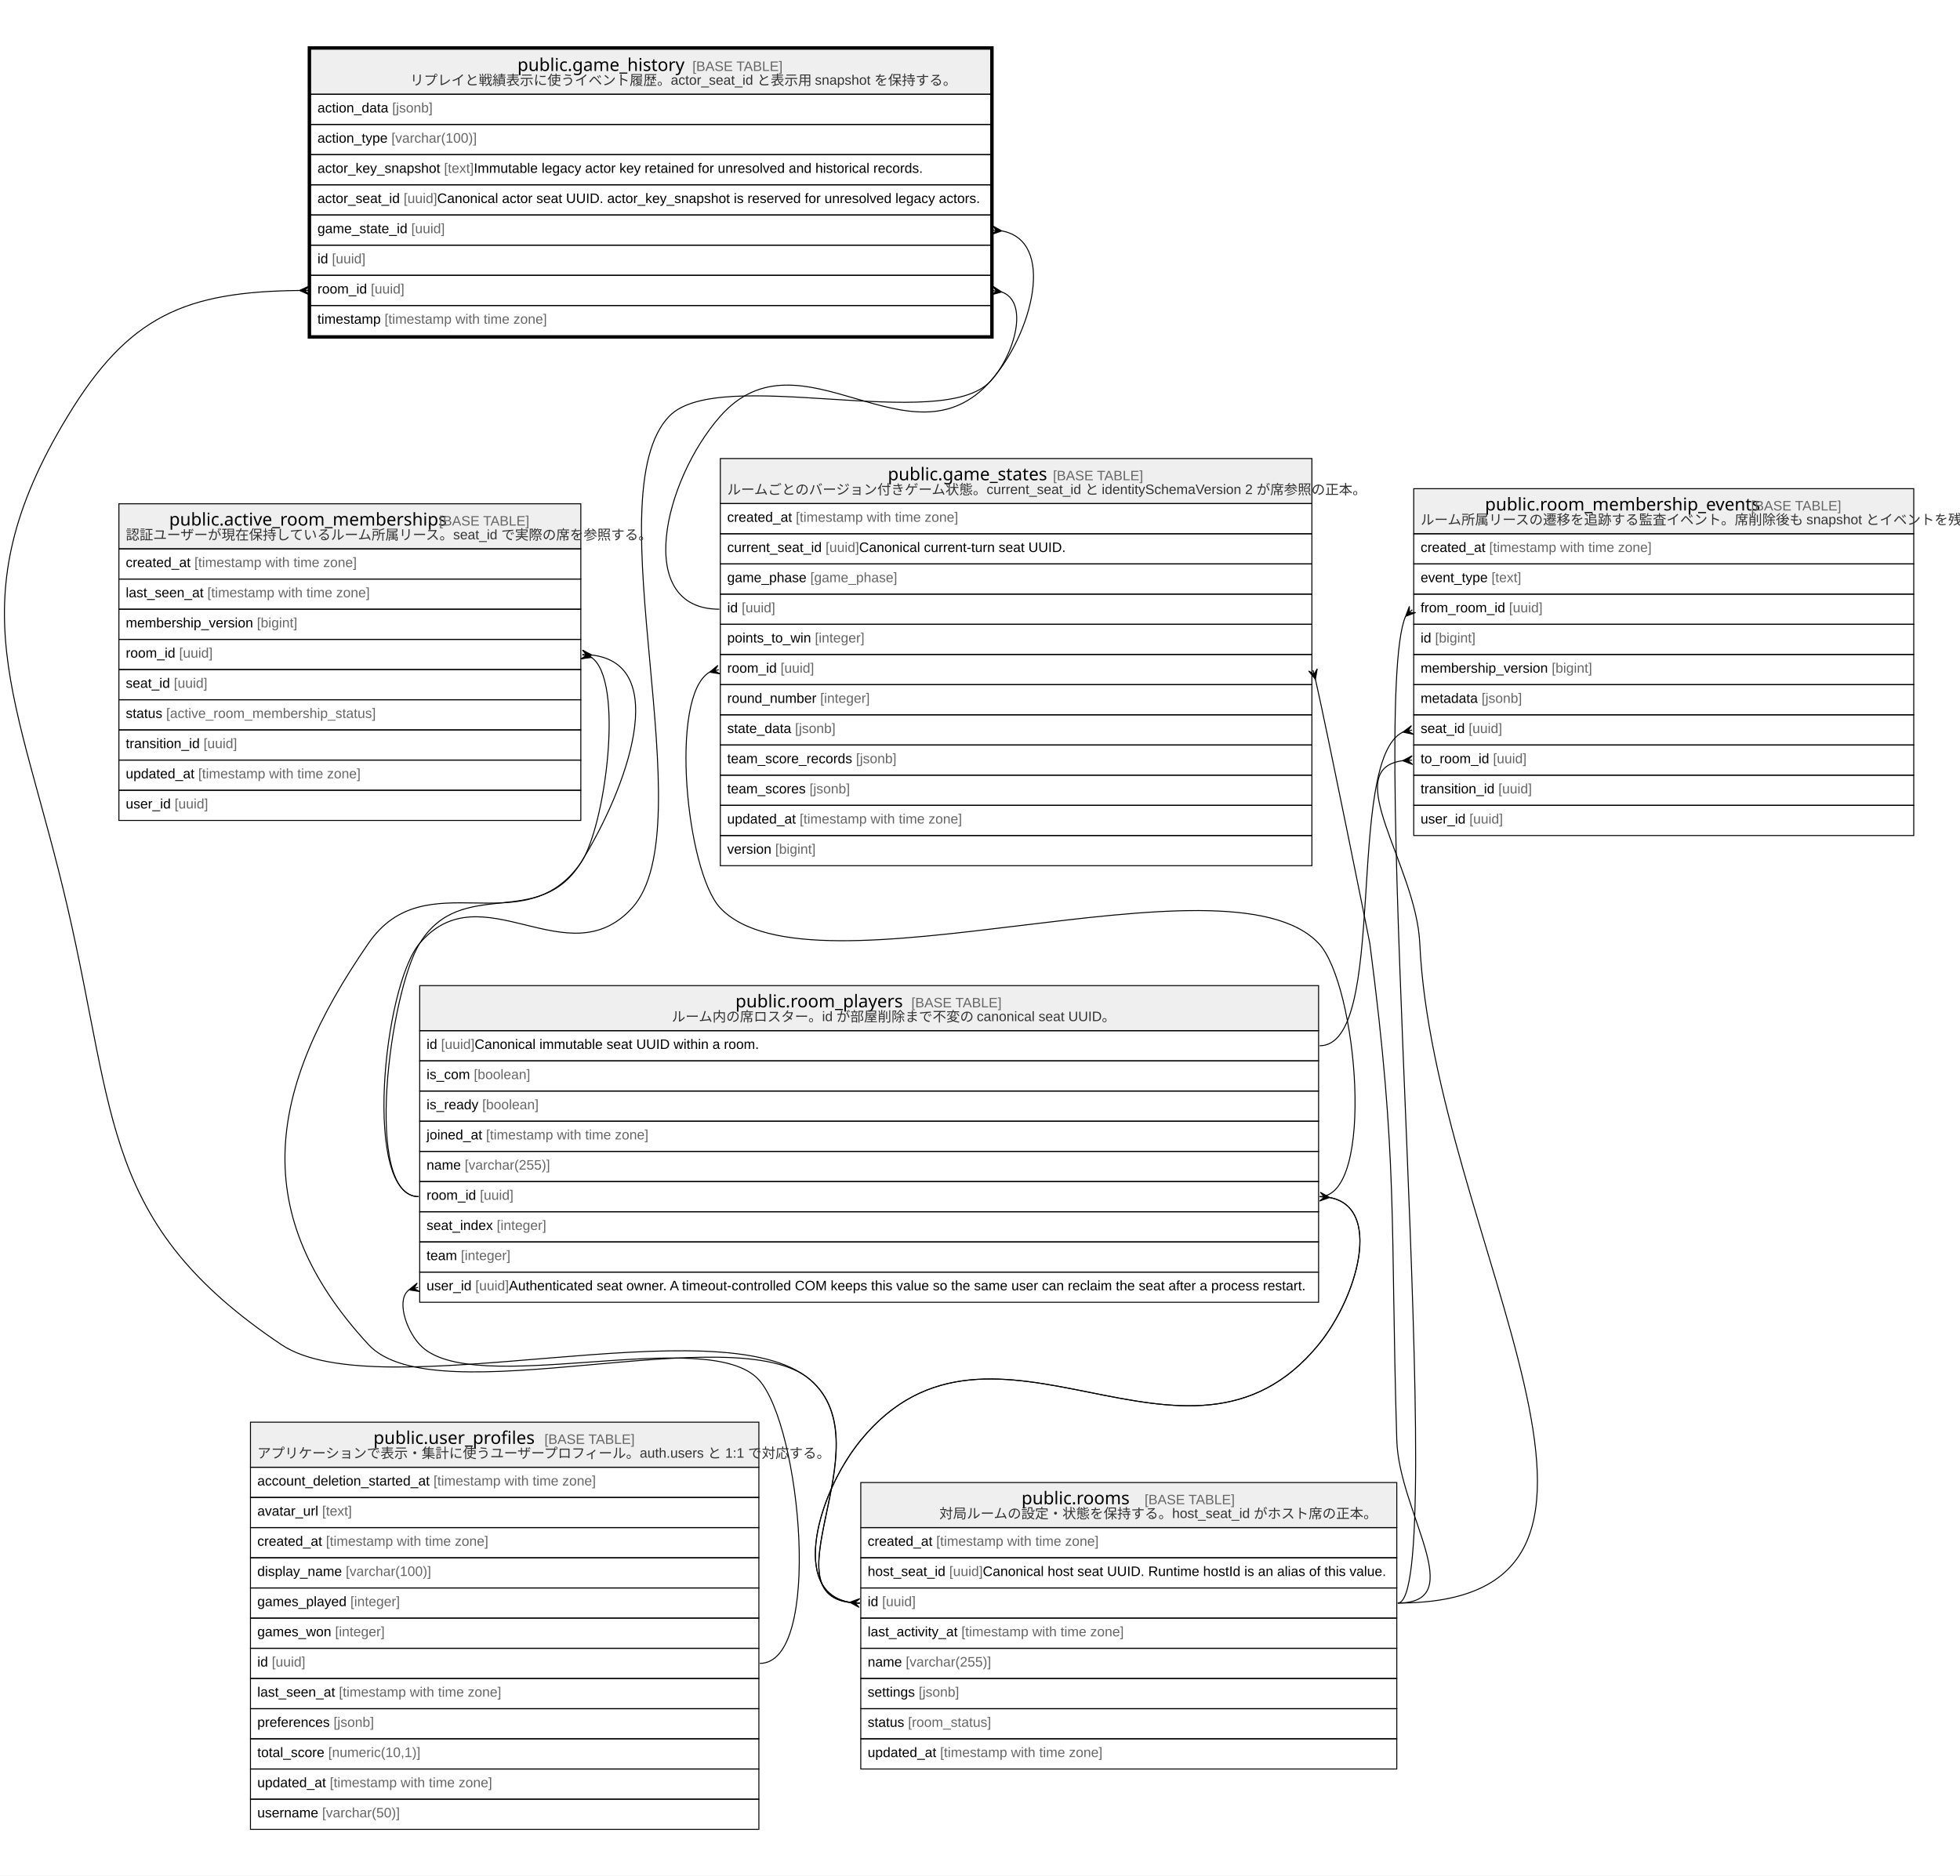
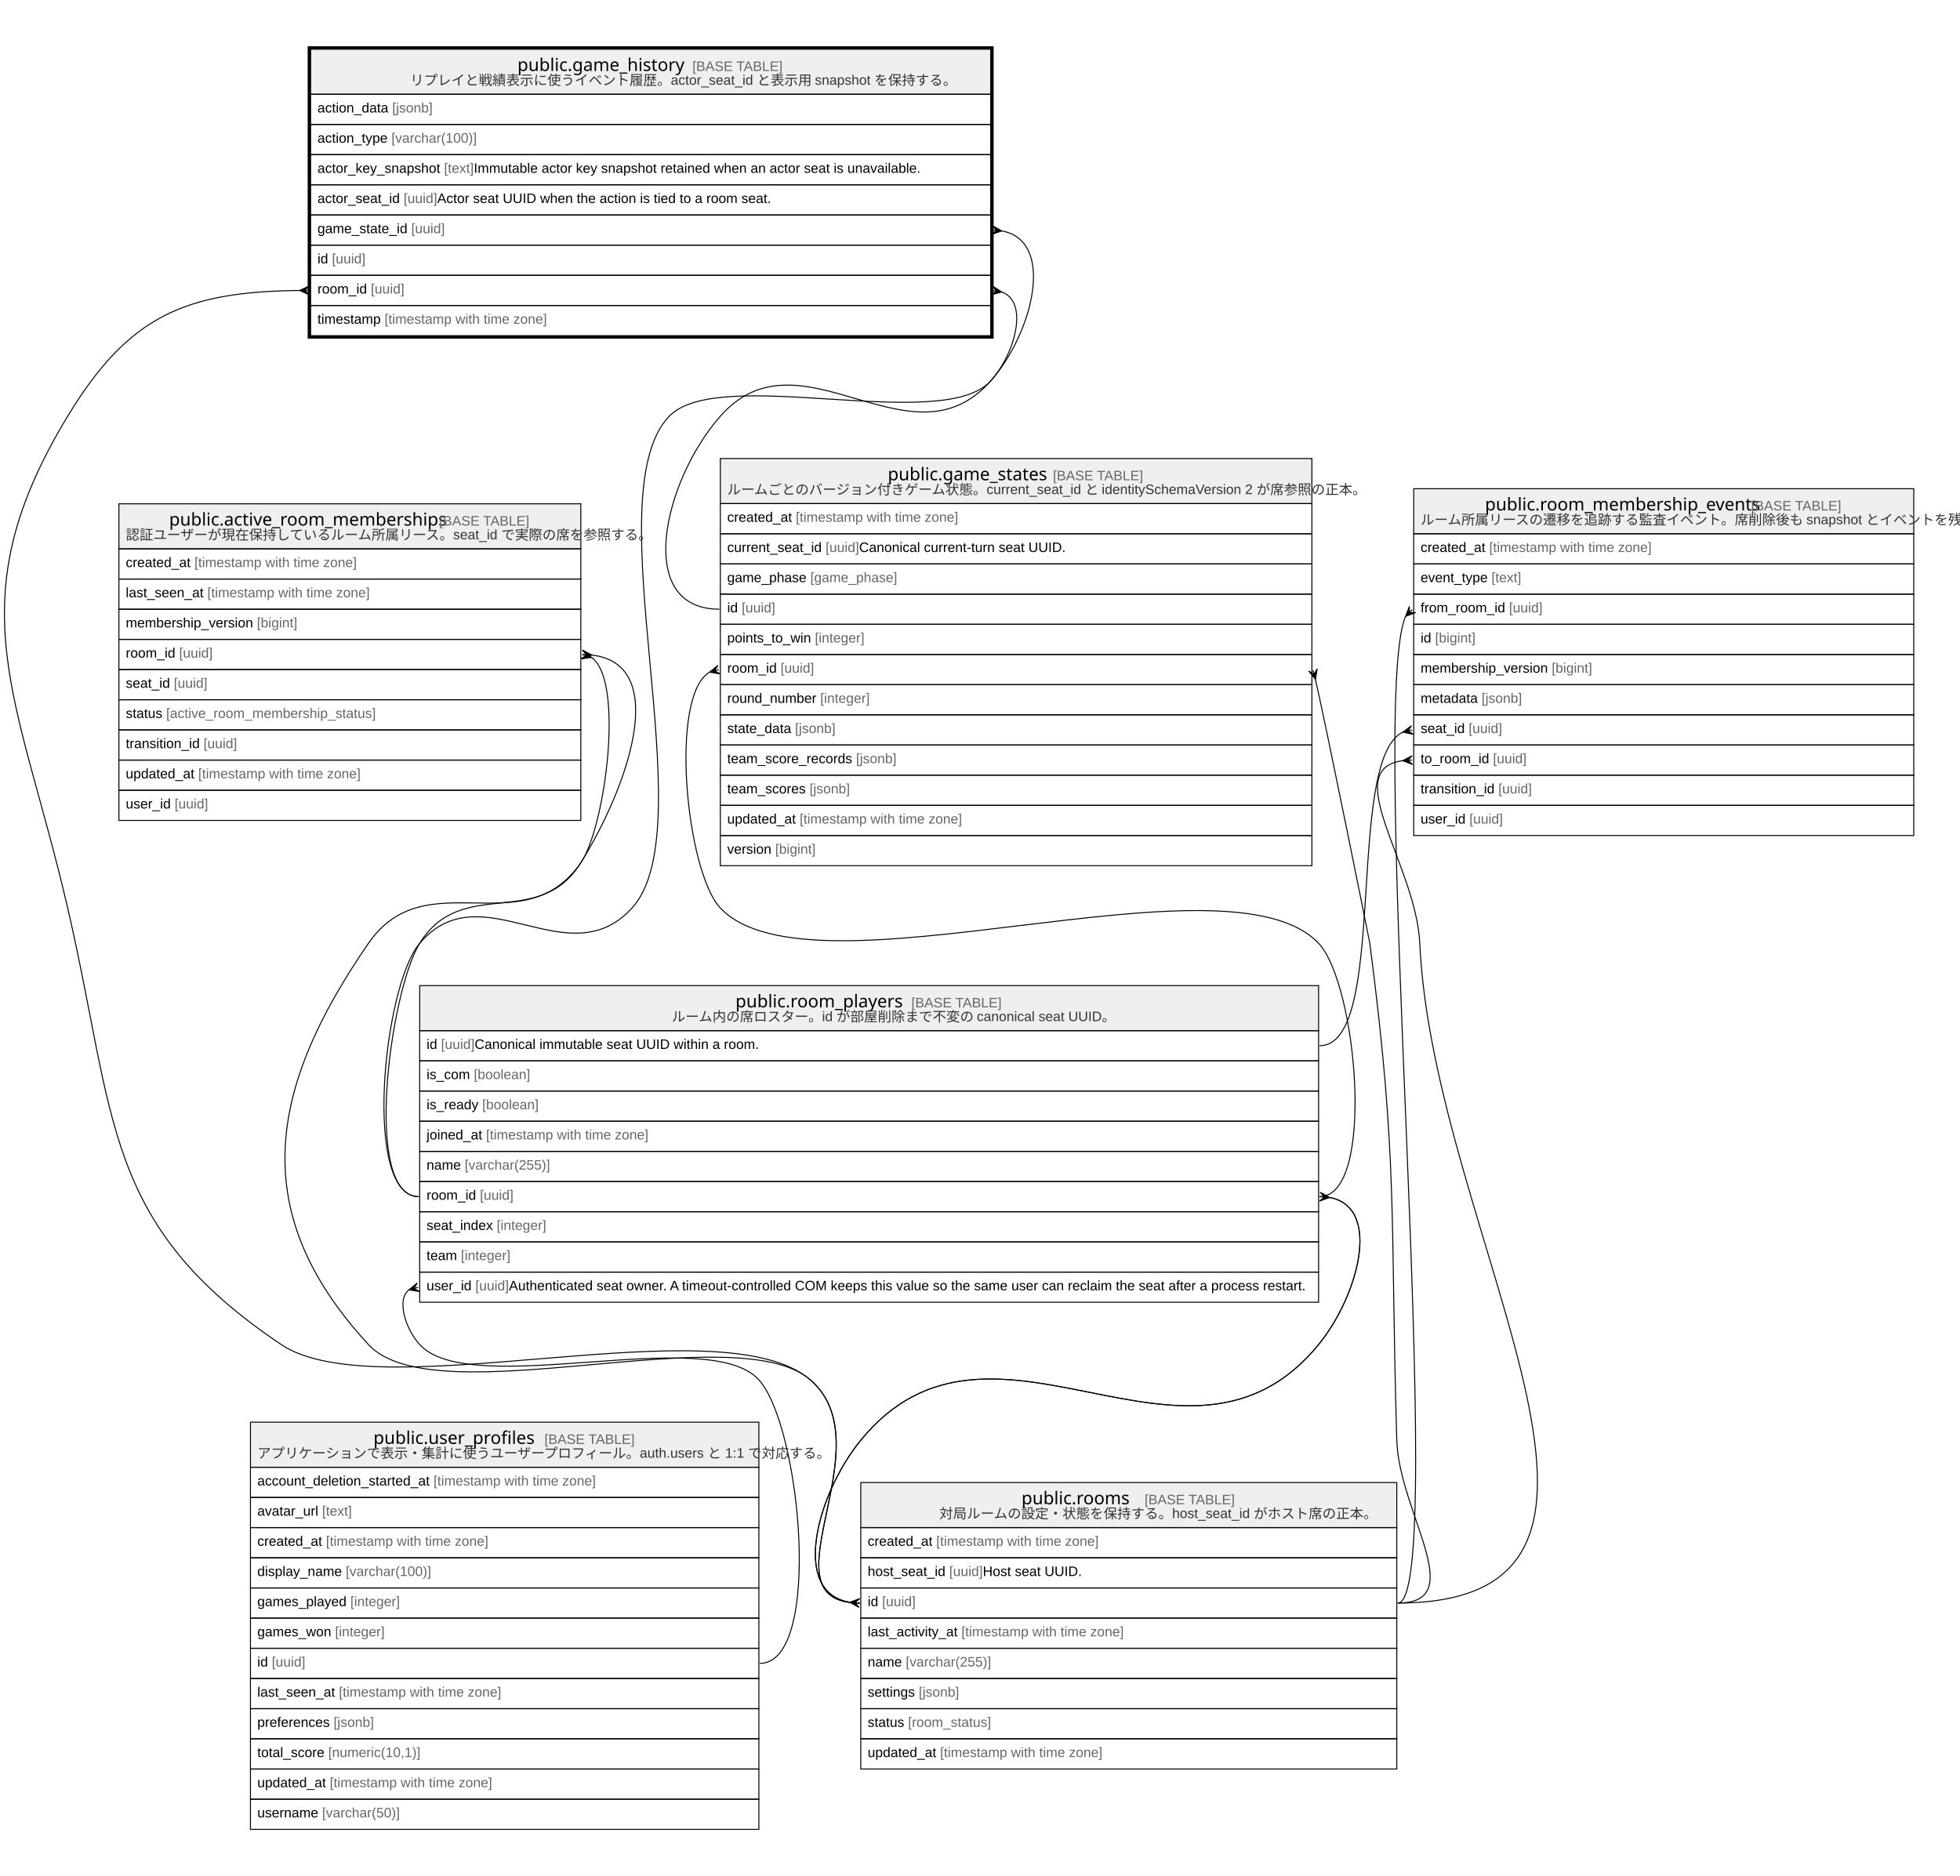
<svg xmlns="http://www.w3.org/2000/svg" width="2000pt" height="1914pt" viewBox="0.00 0.00 2000.46 1914.40">
  <g id="graph0" class="graph" transform="scale(1 1) rotate(0) translate(4 1910.4)">
    <polygon fill="white" stroke="none" points="-4,4 -4,-1910.4 1996.46,-1910.4 1996.46,4 -4,4" />
    <g id="node1" class="node">
      <polygon fill="#efefef" stroke="none" points="313.02,-1814.2 313.02,-1860.2 1007.15,-1860.2 1007.15,-1814.2 313.02,-1814.2" />
      <polygon fill="none" stroke="black" points="313.02,-1814.2 313.02,-1860.2 1007.15,-1860.2 1007.15,-1814.2 313.02,-1814.2" />
      <text text-anchor="start" x="524.1" y="-1838" font-family="Arial Bold" font-size="18.00">public.game_history</text>
      <text text-anchor="start" x="671.58" y="-1838" font-family="Arial" font-size="14.00">    </text>
      <text text-anchor="start" x="702.69" y="-1838" font-family="Arial" font-size="14.00" fill="#666666">[BASE TABLE]</text>
      <text text-anchor="start" x="414.61" y="-1823.6" font-family="Arial" font-size="14.00" fill="#333333">リプレイと戦績表示に使うイベント履歴。actor_seat_id と表示用 snapshot を保持する。</text>
      <polygon fill="none" stroke="black" points="313.02,-1783.4 313.02,-1814.2 1007.15,-1814.2 1007.15,-1783.4 313.02,-1783.4" />
      <text text-anchor="start" x="320.02" y="-1795.6" font-family="Arial" font-size="14.00">action_data </text>
      <text text-anchor="start" x="396.3" y="-1795.6" font-family="Arial" font-size="14.00" fill="#666666">[jsonb]</text>
      <polygon fill="none" stroke="black" points="313.02,-1752.6 313.02,-1783.4 1007.15,-1783.4 1007.15,-1752.6 313.02,-1752.6" />
      <text text-anchor="start" x="320.02" y="-1764.8" font-family="Arial" font-size="14.00">action_type </text>
      <text text-anchor="start" x="395.52" y="-1764.8" font-family="Arial" font-size="14.00" fill="#666666">[varchar(100)]</text>
      <polygon fill="none" stroke="black" points="313.02,-1721.8 313.02,-1752.6 1007.15,-1752.6 1007.15,-1721.8 313.02,-1721.8" />
      <text text-anchor="start" x="320.02" y="-1734" font-family="Arial" font-size="14.00">actor_key_snapshot </text>
      <text text-anchor="start" x="449.21" y="-1734" font-family="Arial" font-size="14.00" fill="#666666">[text]</text>
-       <text text-anchor="start" x="479.56" y="-1734" font-family="Arial" font-size="14.00"> Immutable legacy actor key retained for unresolved and historical records.</text>
+       <text text-anchor="start" x="479.56" y="-1734" font-family="Arial" font-size="14.00"> Immutable actor key snapshot retained when an actor seat is unavailable.</text>
      <polygon fill="none" stroke="black" points="313.02,-1691 313.02,-1721.8 1007.15,-1721.8 1007.15,-1691 313.02,-1691" />
      <text text-anchor="start" x="320.02" y="-1703.2" font-family="Arial" font-size="14.00">actor_seat_id </text>
      <text text-anchor="start" x="407.97" y="-1703.2" font-family="Arial" font-size="14.00" fill="#666666">[uuid]</text>
-       <text text-anchor="start" x="442.21" y="-1703.2" font-family="Arial" font-size="14.00"> Canonical actor seat UUID. actor_key_snapshot is reserved for unresolved legacy actors.</text>
+       <text text-anchor="start" x="442.21" y="-1703.2" font-family="Arial" font-size="14.00"> Actor seat UUID when the action is tied to a room seat.</text>
      <polygon fill="none" stroke="black" points="313.02,-1660.2 313.02,-1691 1007.15,-1691 1007.15,-1660.2 313.02,-1660.2" />
      <text text-anchor="start" x="320.02" y="-1672.4" font-family="Arial" font-size="14.00">game_state_id </text>
      <text text-anchor="start" x="415.75" y="-1672.4" font-family="Arial" font-size="14.00" fill="#666666">[uuid]</text>
      <polygon fill="none" stroke="black" points="313.02,-1629.4 313.02,-1660.2 1007.15,-1660.2 1007.15,-1629.4 313.02,-1629.4" />
      <text text-anchor="start" x="320.02" y="-1641.6" font-family="Arial" font-size="14.00">id </text>
      <text text-anchor="start" x="334.81" y="-1641.6" font-family="Arial" font-size="14.00" fill="#666666">[uuid]</text>
      <polygon fill="none" stroke="black" points="313.02,-1598.6 313.02,-1629.4 1007.15,-1629.4 1007.15,-1598.6 313.02,-1598.6" />
      <text text-anchor="start" x="320.02" y="-1610.8" font-family="Arial" font-size="14.00">room_id </text>
      <text text-anchor="start" x="374.49" y="-1610.8" font-family="Arial" font-size="14.00" fill="#666666">[uuid]</text>
      <polygon fill="none" stroke="black" points="313.02,-1567.8 313.02,-1598.6 1007.15,-1598.6 1007.15,-1567.8 313.02,-1567.8" />
      <text text-anchor="start" x="320.02" y="-1580" font-family="Arial" font-size="14.00">timestamp </text>
      <text text-anchor="start" x="388.48" y="-1580" font-family="Arial" font-size="14.00" fill="#666666">[timestamp with time zone]</text>
      <polygon fill="none" stroke="black" stroke-width="3" points="311.52,-1566.3 311.52,-1861.7 1008.65,-1861.7 1008.65,-1566.3 311.52,-1566.3" />
    </g>
    <g id="node2" class="node">
      <polygon fill="#efefef" stroke="none" points="424.36,-858.4 424.36,-904.4 1341.81,-904.4 1341.81,-858.4 424.36,-858.4" />
      <polygon fill="none" stroke="black" points="424.36,-858.4 424.36,-904.4 1341.81,-904.4 1341.81,-858.4 424.36,-858.4" />
      <text text-anchor="start" x="746.61" y="-882.2" font-family="Arial Bold" font-size="18.00">public.room_players</text>
      <text text-anchor="start" x="895.07" y="-882.2" font-family="Arial" font-size="14.00">    </text>
      <text text-anchor="start" x="926.19" y="-882.2" font-family="Arial" font-size="14.00" fill="#666666">[BASE TABLE]</text>
      <text text-anchor="start" x="681.58" y="-867.8" font-family="Arial" font-size="14.00" fill="#333333">ルーム内の席ロスター。id が部屋削除まで不変の canonical seat UUID。</text>
      <polygon fill="none" stroke="black" points="424.36,-827.6 424.36,-858.4 1341.81,-858.4 1341.81,-827.6 424.36,-827.6" />
      <text text-anchor="start" x="431.36" y="-839.8" font-family="Arial" font-size="14.00">id </text>
      <text text-anchor="start" x="446.15" y="-839.8" font-family="Arial" font-size="14.00" fill="#666666">[uuid]</text>
      <text text-anchor="start" x="480.4" y="-839.8" font-family="Arial" font-size="14.00"> Canonical immutable seat UUID within a room.</text>
      <polygon fill="none" stroke="black" points="424.36,-796.8 424.36,-827.6 1341.81,-827.6 1341.81,-796.8 424.36,-796.8" />
      <text text-anchor="start" x="431.36" y="-809" font-family="Arial" font-size="14.00">is_com </text>
      <text text-anchor="start" x="479.6" y="-809" font-family="Arial" font-size="14.00" fill="#666666">[boolean]</text>
      <polygon fill="none" stroke="black" points="424.36,-766 424.36,-796.8 1341.81,-796.8 1341.81,-766 424.36,-766" />
      <text text-anchor="start" x="431.36" y="-778.2" font-family="Arial" font-size="14.00">is_ready </text>
      <text text-anchor="start" x="488.17" y="-778.2" font-family="Arial" font-size="14.00" fill="#666666">[boolean]</text>
      <polygon fill="none" stroke="black" points="424.36,-735.2 424.36,-766 1341.81,-766 1341.81,-735.2 424.36,-735.2" />
      <text text-anchor="start" x="431.36" y="-747.4" font-family="Arial" font-size="14.00">joined_at </text>
      <text text-anchor="start" x="492.08" y="-747.4" font-family="Arial" font-size="14.00" fill="#666666">[timestamp with time zone]</text>
      <polygon fill="none" stroke="black" points="424.36,-704.4 424.36,-735.2 1341.81,-735.2 1341.81,-704.4 424.36,-704.4" />
      <text text-anchor="start" x="431.36" y="-716.6" font-family="Arial" font-size="14.00">name </text>
      <text text-anchor="start" x="470.27" y="-716.6" font-family="Arial" font-size="14.00" fill="#666666">[varchar(255)]</text>
      <polygon fill="none" stroke="black" points="424.36,-673.6 424.36,-704.4 1341.81,-704.4 1341.81,-673.6 424.36,-673.6" />
      <text text-anchor="start" x="431.36" y="-685.8" font-family="Arial" font-size="14.00">room_id </text>
      <text text-anchor="start" x="485.83" y="-685.8" font-family="Arial" font-size="14.00" fill="#666666">[uuid]</text>
      <polygon fill="none" stroke="black" points="424.36,-642.8 424.36,-673.6 1341.81,-673.6 1341.81,-642.8 424.36,-642.8" />
      <text text-anchor="start" x="431.36" y="-655" font-family="Arial" font-size="14.00">seat_index </text>
      <text text-anchor="start" x="502.97" y="-655" font-family="Arial" font-size="14.00" fill="#666666">[integer]</text>
      <polygon fill="none" stroke="black" points="424.36,-612 424.36,-642.8 1341.81,-642.8 1341.81,-612 424.36,-612" />
      <text text-anchor="start" x="431.36" y="-624.2" font-family="Arial" font-size="14.00">team </text>
      <text text-anchor="start" x="466.38" y="-624.2" font-family="Arial" font-size="14.00" fill="#666666">[integer]</text>
      <polygon fill="none" stroke="black" points="424.36,-581.2 424.36,-612 1341.81,-612 1341.81,-581.2 424.36,-581.2" />
      <text text-anchor="start" x="431.36" y="-593.4" font-family="Arial" font-size="14.00">user_id </text>
      <text text-anchor="start" x="481.17" y="-593.4" font-family="Arial" font-size="14.00" fill="#666666">[uuid]</text>
      <text text-anchor="start" x="515.42" y="-593.4" font-family="Arial" font-size="14.00"> Authenticated seat owner. A timeout-controlled COM keeps this value so the same user can reclaim the seat after a process restart.</text>
    </g>
    <g id="edge1" class="edge">
      <path fill="none" stroke="black" d="M1018.27,-1612.44C1046.39,-1602.66 1032.14,-1549.18 1007.15,-1521.6 957.9,-1467.25 730.06,-1538.33 679.08,-1485.6 601.32,-1405.17 716.59,-1066.15 641.08,-983.6 575.18,-911.55 487.64,-1021.96 424.36,-947.6 387.12,-903.83 365.9,-689 423.36,-689" />
      <polygon fill="black" stroke="black" points="1018.36,-1612.43 1007.8,-1609.5 1013.09,-1613.24 1008.81,-1613.9 1008.81,-1613.9 1008.81,-1613.9 1013.09,-1613.24 1009.16,-1618.4 1018.36,-1612.43" />
    </g>
    <g id="node4" class="node">
      <polygon fill="#efefef" stroke="none" points="731.2,-1396.4 731.2,-1442.4 1334.97,-1442.4 1334.97,-1396.4 731.2,-1396.4" />
      <polygon fill="none" stroke="black" points="731.2,-1396.4 731.2,-1442.4 1334.97,-1442.4 1334.97,-1396.4 731.2,-1396.4" />
      <text text-anchor="start" x="902.11" y="-1420.2" font-family="Arial Bold" font-size="18.00">public.game_states</text>
      <text text-anchor="start" x="1039.57" y="-1420.2" font-family="Arial" font-size="14.00">    </text>
      <text text-anchor="start" x="1070.69" y="-1420.2" font-family="Arial" font-size="14.00" fill="#666666">[BASE TABLE]</text>
      <text text-anchor="start" x="738.2" y="-1405.8" font-family="Arial" font-size="14.00" fill="#333333">ルームごとのバージョン付きゲーム状態。current_seat_id と identitySchemaVersion 2 が席参照の正本。</text>
      <polygon fill="none" stroke="black" points="731.2,-1365.6 731.2,-1396.4 1334.97,-1396.4 1334.97,-1365.6 731.2,-1365.6" />
      <text text-anchor="start" x="738.2" y="-1377.8" font-family="Arial" font-size="14.00">created_at </text>
      <text text-anchor="start" x="808.25" y="-1377.8" font-family="Arial" font-size="14.00" fill="#666666">[timestamp with time zone]</text>
      <polygon fill="none" stroke="black" points="731.2,-1334.8 731.2,-1365.6 1334.97,-1365.6 1334.97,-1334.8 731.2,-1334.8" />
      <text text-anchor="start" x="738.2" y="-1347" font-family="Arial" font-size="14.00">current_seat_id </text>
      <text text-anchor="start" x="838.6" y="-1347" font-family="Arial" font-size="14.00" fill="#666666">[uuid]</text>
      <text text-anchor="start" x="872.84" y="-1347" font-family="Arial" font-size="14.00"> Canonical current-turn seat UUID.</text>
      <polygon fill="none" stroke="black" points="731.2,-1304 731.2,-1334.8 1334.97,-1334.8 1334.97,-1304 731.2,-1304" />
      <text text-anchor="start" x="738.2" y="-1316.2" font-family="Arial" font-size="14.00">game_phase </text>
      <text text-anchor="start" x="823.04" y="-1316.2" font-family="Arial" font-size="14.00" fill="#666666">[game_phase]</text>
      <polygon fill="none" stroke="black" points="731.2,-1273.2 731.2,-1304 1334.97,-1304 1334.97,-1273.2 731.2,-1273.2" />
      <text text-anchor="start" x="738.2" y="-1285.4" font-family="Arial" font-size="14.00">id </text>
      <text text-anchor="start" x="752.99" y="-1285.4" font-family="Arial" font-size="14.00" fill="#666666">[uuid]</text>
      <polygon fill="none" stroke="black" points="731.2,-1242.4 731.2,-1273.2 1334.97,-1273.2 1334.97,-1242.4 731.2,-1242.4" />
      <text text-anchor="start" x="738.2" y="-1254.6" font-family="Arial" font-size="14.00">points_to_win </text>
      <text text-anchor="start" x="827.71" y="-1254.6" font-family="Arial" font-size="14.00" fill="#666666">[integer]</text>
      <polygon fill="none" stroke="black" points="731.2,-1211.6 731.2,-1242.4 1334.97,-1242.4 1334.97,-1211.6 731.2,-1211.6" />
      <text text-anchor="start" x="738.2" y="-1223.8" font-family="Arial" font-size="14.00">room_id </text>
      <text text-anchor="start" x="792.67" y="-1223.8" font-family="Arial" font-size="14.00" fill="#666666">[uuid]</text>
      <polygon fill="none" stroke="black" points="731.2,-1180.8 731.2,-1211.6 1334.97,-1211.6 1334.97,-1180.8 731.2,-1180.8" />
      <text text-anchor="start" x="738.2" y="-1193" font-family="Arial" font-size="14.00">round_number </text>
      <text text-anchor="start" x="833.15" y="-1193" font-family="Arial" font-size="14.00" fill="#666666">[integer]</text>
      <polygon fill="none" stroke="black" points="731.2,-1150 731.2,-1180.8 1334.97,-1180.8 1334.97,-1150 731.2,-1150" />
      <text text-anchor="start" x="738.2" y="-1162.2" font-family="Arial" font-size="14.00">state_data </text>
      <text text-anchor="start" x="807.48" y="-1162.2" font-family="Arial" font-size="14.00" fill="#666666">[jsonb]</text>
      <polygon fill="none" stroke="black" points="731.2,-1119.2 731.2,-1150 1334.97,-1150 1334.97,-1119.2 731.2,-1119.2" />
      <text text-anchor="start" x="738.2" y="-1131.4" font-family="Arial" font-size="14.00">team_score_records </text>
      <text text-anchor="start" x="869.71" y="-1131.4" font-family="Arial" font-size="14.00" fill="#666666">[jsonb]</text>
      <polygon fill="none" stroke="black" points="731.2,-1088.4 731.2,-1119.2 1334.97,-1119.2 1334.97,-1088.4 731.2,-1088.4" />
      <text text-anchor="start" x="738.2" y="-1100.6" font-family="Arial" font-size="14.00">team_scores </text>
      <text text-anchor="start" x="822.24" y="-1100.6" font-family="Arial" font-size="14.00" fill="#666666">[jsonb]</text>
      <polygon fill="none" stroke="black" points="731.2,-1057.6 731.2,-1088.4 1334.97,-1088.4 1334.97,-1057.6 731.2,-1057.6" />
      <text text-anchor="start" x="738.2" y="-1069.8" font-family="Arial" font-size="14.00">updated_at </text>
      <text text-anchor="start" x="812.16" y="-1069.8" font-family="Arial" font-size="14.00" fill="#666666">[timestamp with time zone]</text>
      <polygon fill="none" stroke="black" points="731.2,-1026.8 731.2,-1057.6 1334.97,-1057.6 1334.97,-1026.8 731.2,-1026.8" />
      <text text-anchor="start" x="738.2" y="-1039" font-family="Arial" font-size="14.00">version </text>
      <text text-anchor="start" x="787.22" y="-1039" font-family="Arial" font-size="14.00" fill="#666666">[bigint]</text>
    </g>
    <g id="edge8" class="edge">
      <path fill="none" stroke="black" d="M1018.22,-1674.77C1073.99,-1664.91 1050.09,-1570.18 1007.15,-1521.6 925.24,-1428.92 813.04,-1578.33 731.2,-1485.6 673.27,-1419.95 642.65,-1288.6 730.2,-1288.6" />
      <polygon fill="black" stroke="black" points="1018.45,-1674.75 1008.11,-1671.09 1013.13,-1675.19 1008.82,-1675.54 1008.82,-1675.54 1008.82,-1675.54 1013.13,-1675.19 1008.85,-1680.06 1018.45,-1674.75" />
    </g>
    <g id="node6" class="node">
      <polygon fill="#efefef" stroke="none" points="874.55,-351.2 874.55,-397.2 1421.62,-397.2 1421.62,-351.2 874.55,-351.2" />
      <polygon fill="none" stroke="black" points="874.55,-351.2 874.55,-397.2 1421.62,-397.2 1421.62,-351.2 874.55,-351.2" />
      <text text-anchor="start" x="1038.59" y="-375" font-family="Arial Bold" font-size="18.00">public.rooms</text>
      <text text-anchor="start" x="1133.09" y="-375" font-family="Arial" font-size="14.00">    </text>
      <text text-anchor="start" x="1164.2" y="-375" font-family="Arial" font-size="14.00" fill="#666666">[BASE TABLE]</text>
      <text text-anchor="start" x="954.75" y="-360.6" font-family="Arial" font-size="14.00" fill="#333333">対局ルームの設定・状態を保持する。host_seat_id がホスト席の正本。</text>
      <polygon fill="none" stroke="black" points="874.55,-320.4 874.55,-351.2 1421.62,-351.2 1421.62,-320.4 874.55,-320.4" />
      <text text-anchor="start" x="881.55" y="-332.6" font-family="Arial" font-size="14.00">created_at </text>
      <text text-anchor="start" x="951.6" y="-332.6" font-family="Arial" font-size="14.00" fill="#666666">[timestamp with time zone]</text>
      <polygon fill="none" stroke="black" points="874.55,-289.6 874.55,-320.4 1421.62,-320.4 1421.62,-289.6 874.55,-289.6" />
      <text text-anchor="start" x="881.55" y="-301.8" font-family="Arial" font-size="14.00">host_seat_id </text>
      <text text-anchor="start" x="964.83" y="-301.8" font-family="Arial" font-size="14.00" fill="#666666">[uuid]</text>
-       <text text-anchor="start" x="999.08" y="-301.8" font-family="Arial" font-size="14.00"> Canonical host seat UUID. Runtime hostId is an alias of this value.</text>
+       <text text-anchor="start" x="999.08" y="-301.8" font-family="Arial" font-size="14.00"> Host seat UUID.</text>
      <polygon fill="none" stroke="black" points="874.55,-258.8 874.55,-289.6 1421.62,-289.6 1421.62,-258.8 874.55,-258.8" />
      <text text-anchor="start" x="881.55" y="-271" font-family="Arial" font-size="14.00">id </text>
      <text text-anchor="start" x="896.34" y="-271" font-family="Arial" font-size="14.00" fill="#666666">[uuid]</text>
      <polygon fill="none" stroke="black" points="874.55,-228 874.55,-258.8 1421.62,-258.8 1421.62,-228 874.55,-228" />
      <text text-anchor="start" x="881.55" y="-240.2" font-family="Arial" font-size="14.00">last_activity_at </text>
      <text text-anchor="start" x="977.26" y="-240.2" font-family="Arial" font-size="14.00" fill="#666666">[timestamp with time zone]</text>
      <polygon fill="none" stroke="black" points="874.55,-197.2 874.55,-228 1421.62,-228 1421.62,-197.2 874.55,-197.2" />
      <text text-anchor="start" x="881.55" y="-209.4" font-family="Arial" font-size="14.00">name </text>
      <text text-anchor="start" x="920.46" y="-209.4" font-family="Arial" font-size="14.00" fill="#666666">[varchar(255)]</text>
      <polygon fill="none" stroke="black" points="874.55,-166.4 874.55,-197.2 1421.62,-197.2 1421.62,-166.4 874.55,-166.4" />
      <text text-anchor="start" x="881.55" y="-178.6" font-family="Arial" font-size="14.00">settings </text>
      <text text-anchor="start" x="933.69" y="-178.6" font-family="Arial" font-size="14.00" fill="#666666">[jsonb]</text>
      <polygon fill="none" stroke="black" points="874.55,-135.6 874.55,-166.4 1421.62,-166.4 1421.62,-135.6 874.55,-135.6" />
      <text text-anchor="start" x="881.55" y="-147.8" font-family="Arial" font-size="14.00">status </text>
      <text text-anchor="start" x="922.79" y="-147.8" font-family="Arial" font-size="14.00" fill="#666666">[room_status]</text>
      <polygon fill="none" stroke="black" points="874.55,-104.8 874.55,-135.6 1421.62,-135.6 1421.62,-104.8 874.55,-104.8" />
      <text text-anchor="start" x="881.55" y="-117" font-family="Arial" font-size="14.00">updated_at </text>
      <text text-anchor="start" x="955.51" y="-117" font-family="Arial" font-size="14.00" fill="#666666">[timestamp with time zone]</text>
    </g>
    <g id="edge10" class="edge">
      <path fill="none" stroke="black" d="M301.67,-1613.94C184.97,-1612.65 127.46,-1588.34 65.08,-1485.6 -50.7,-1294.89 14.76,-1200.96 65.08,-983.6 114.81,-768.81 100.03,-660.88 283.08,-538 382.94,-470.97 731.85,-580.36 823.08,-502 901.75,-434.43 769.85,-274.2 873.55,-274.2" />
      <polygon fill="black" stroke="black" points="301.69,-1613.94 311.66,-1618.5 307.02,-1613.97 311.35,-1614 311.35,-1614 311.35,-1614 307.02,-1613.97 311.71,-1609.5 301.69,-1613.94" />
    </g>
    <g id="edge6" class="edge">
      <path fill="none" stroke="black" d="M1353,-688.14C1407.07,-678.31 1381.98,-587.1 1341.81,-538 1207.46,-373.81 1008.85,-604.63 874.55,-440.4 827.79,-383.22 799.68,-274.2 873.55,-274.2" />
      <polygon fill="black" stroke="black" points="1353.1,-688.13 1342.76,-684.49 1347.79,-688.58 1343.47,-688.94 1343.47,-688.94 1343.47,-688.94 1347.79,-688.58 1343.52,-693.46 1353.1,-688.13" />
    </g>
    <g id="node7" class="node">
      <polygon fill="#efefef" stroke="none" points="251.63,-412.8 251.63,-458.8 770.54,-458.8 770.54,-412.8 251.63,-412.8" />
      <polygon fill="none" stroke="black" points="251.63,-412.8 251.63,-458.8 770.54,-458.8 770.54,-412.8 251.63,-412.8" />
      <text text-anchor="start" x="377.11" y="-436.6" font-family="Arial Bold" font-size="18.00">public.user_profiles</text>
      <text text-anchor="start" x="520.57" y="-436.6" font-family="Arial" font-size="14.00">    </text>
      <text text-anchor="start" x="551.69" y="-436.6" font-family="Arial" font-size="14.00" fill="#666666">[BASE TABLE]</text>
      <text text-anchor="start" x="258.63" y="-422.2" font-family="Arial" font-size="14.00" fill="#333333">アプリケーションで表示・集計に使うユーザープロフィール。auth.users と 1:1 で対応する。</text>
      <polygon fill="none" stroke="black" points="251.63,-382 251.63,-412.8 770.54,-412.8 770.54,-382 251.63,-382" />
      <text text-anchor="start" x="258.63" y="-394.2" font-family="Arial" font-size="14.00">account_deletion_started_at </text>
      <text text-anchor="start" x="438.43" y="-394.2" font-family="Arial" font-size="14.00" fill="#666666">[timestamp with time zone]</text>
      <polygon fill="none" stroke="black" points="251.63,-351.2 251.63,-382 770.54,-382 770.54,-351.2 251.63,-351.2" />
      <text text-anchor="start" x="258.63" y="-363.4" font-family="Arial" font-size="14.00">avatar_url </text>
      <text text-anchor="start" x="324.77" y="-363.4" font-family="Arial" font-size="14.00" fill="#666666">[text]</text>
      <polygon fill="none" stroke="black" points="251.63,-320.4 251.63,-351.2 770.54,-351.2 770.54,-320.4 251.63,-320.4" />
      <text text-anchor="start" x="258.63" y="-332.6" font-family="Arial" font-size="14.00">created_at </text>
      <text text-anchor="start" x="328.67" y="-332.6" font-family="Arial" font-size="14.00" fill="#666666">[timestamp with time zone]</text>
      <polygon fill="none" stroke="black" points="251.63,-289.6 251.63,-320.4 770.54,-320.4 770.54,-289.6 251.63,-289.6" />
      <text text-anchor="start" x="258.63" y="-301.8" font-family="Arial" font-size="14.00">display_name </text>
      <text text-anchor="start" x="348.9" y="-301.8" font-family="Arial" font-size="14.00" fill="#666666">[varchar(100)]</text>
      <polygon fill="none" stroke="black" points="251.63,-258.8 251.63,-289.6 770.54,-289.6 770.54,-258.8 251.63,-258.8" />
      <text text-anchor="start" x="258.63" y="-271" font-family="Arial" font-size="14.00">games_played </text>
      <text text-anchor="start" x="353.58" y="-271" font-family="Arial" font-size="14.00" fill="#666666">[integer]</text>
      <polygon fill="none" stroke="black" points="251.63,-228 251.63,-258.8 770.54,-258.8 770.54,-228 251.63,-228" />
      <text text-anchor="start" x="258.63" y="-240.2" font-family="Arial" font-size="14.00">games_won </text>
      <text text-anchor="start" x="338.01" y="-240.2" font-family="Arial" font-size="14.00" fill="#666666">[integer]</text>
      <polygon fill="none" stroke="black" points="251.63,-197.2 251.63,-228 770.54,-228 770.54,-197.2 251.63,-197.2" />
      <text text-anchor="start" x="258.63" y="-209.4" font-family="Arial" font-size="14.00">id </text>
      <text text-anchor="start" x="273.41" y="-209.4" font-family="Arial" font-size="14.00" fill="#666666">[uuid]</text>
      <polygon fill="none" stroke="black" points="251.63,-166.4 251.63,-197.2 770.54,-197.2 770.54,-166.4 251.63,-166.4" />
      <text text-anchor="start" x="258.63" y="-178.6" font-family="Arial" font-size="14.00">last_seen_at </text>
      <text text-anchor="start" x="341.91" y="-178.6" font-family="Arial" font-size="14.00" fill="#666666">[timestamp with time zone]</text>
      <polygon fill="none" stroke="black" points="251.63,-135.6 251.63,-166.4 770.54,-166.4 770.54,-135.6 251.63,-135.6" />
      <text text-anchor="start" x="258.63" y="-147.8" font-family="Arial" font-size="14.00">preferences </text>
      <text text-anchor="start" x="336.45" y="-147.8" font-family="Arial" font-size="14.00" fill="#666666">[jsonb]</text>
      <polygon fill="none" stroke="black" points="251.63,-104.8 251.63,-135.6 770.54,-135.6 770.54,-104.8 251.63,-104.8" />
      <text text-anchor="start" x="258.63" y="-117" font-family="Arial" font-size="14.00">total_score </text>
      <text text-anchor="start" x="331" y="-117" font-family="Arial" font-size="14.00" fill="#666666">[numeric(10,1)]</text>
      <polygon fill="none" stroke="black" points="251.63,-74 251.63,-104.8 770.54,-104.8 770.54,-74 251.63,-74" />
      <text text-anchor="start" x="258.63" y="-86.2" font-family="Arial" font-size="14.00">updated_at </text>
      <text text-anchor="start" x="332.58" y="-86.2" font-family="Arial" font-size="14.00" fill="#666666">[timestamp with time zone]</text>
      <polygon fill="none" stroke="black" points="251.63,-43.2 251.63,-74 770.54,-74 770.54,-43.2 251.63,-43.2" />
      <text text-anchor="start" x="258.63" y="-55.4" font-family="Arial" font-size="14.00">username </text>
      <text text-anchor="start" x="324.77" y="-55.4" font-family="Arial" font-size="14.00" fill="#666666">[varchar(50)]</text>
    </g>
    <g id="edge7" class="edge">
      <path fill="none" stroke="black" d="M413.65,-593.94C400.46,-584.78 409.51,-554.2 424.36,-538 476.64,-480.99 718.66,-559.36 770.54,-502 813.68,-454.31 835.85,-212.6 771.54,-212.6" />
      <polygon fill="black" stroke="black" points="413.39,-593.87 421.85,-600.85 418.54,-595.28 422.72,-596.42 422.72,-596.42 422.72,-596.42 418.54,-595.28 424.23,-592.17 413.39,-593.87" />
    </g>
    <g id="node3" class="node">
      <polygon fill="#efefef" stroke="none" points="117.36,-1350.2 117.36,-1396.2 588.81,-1396.2 588.81,-1350.2 117.36,-1350.2" />
      <polygon fill="none" stroke="black" points="117.36,-1350.2 117.36,-1396.2 588.81,-1396.2 588.81,-1350.2 117.36,-1350.2" />
      <text text-anchor="start" x="168.62" y="-1374" font-family="Arial Bold" font-size="18.00">public.active_room_memberships</text>
      <text text-anchor="start" x="413.06" y="-1374" font-family="Arial" font-size="14.00">    </text>
      <text text-anchor="start" x="444.18" y="-1374" font-family="Arial" font-size="14.00" fill="#666666">[BASE TABLE]</text>
      <text text-anchor="start" x="124.36" y="-1359.6" font-family="Arial" font-size="14.00" fill="#333333">認証ユーザーが現在保持しているルーム所属リース。seat_id で実際の席を参照する。</text>
      <polygon fill="none" stroke="black" points="117.36,-1319.4 117.36,-1350.2 588.81,-1350.2 588.81,-1319.4 117.36,-1319.4" />
      <text text-anchor="start" x="124.36" y="-1331.6" font-family="Arial" font-size="14.00">created_at </text>
      <text text-anchor="start" x="194.41" y="-1331.6" font-family="Arial" font-size="14.00" fill="#666666">[timestamp with time zone]</text>
      <polygon fill="none" stroke="black" points="117.36,-1288.6 117.36,-1319.4 588.81,-1319.4 588.81,-1288.6 117.36,-1288.6" />
      <text text-anchor="start" x="124.36" y="-1300.8" font-family="Arial" font-size="14.00">last_seen_at </text>
      <text text-anchor="start" x="207.64" y="-1300.8" font-family="Arial" font-size="14.00" fill="#666666">[timestamp with time zone]</text>
      <polygon fill="none" stroke="black" points="117.36,-1257.8 117.36,-1288.6 588.81,-1288.6 588.81,-1257.8 117.36,-1257.8" />
      <text text-anchor="start" x="124.36" y="-1270" font-family="Arial" font-size="14.00">membership_version </text>
      <text text-anchor="start" x="258.2" y="-1270" font-family="Arial" font-size="14.00" fill="#666666">[bigint]</text>
      <polygon fill="none" stroke="black" points="117.36,-1227 117.36,-1257.8 588.81,-1257.8 588.81,-1227 117.36,-1227" />
      <text text-anchor="start" x="124.36" y="-1239.2" font-family="Arial" font-size="14.00">room_id </text>
      <text text-anchor="start" x="178.83" y="-1239.2" font-family="Arial" font-size="14.00" fill="#666666">[uuid]</text>
      <polygon fill="none" stroke="black" points="117.36,-1196.2 117.36,-1227 588.81,-1227 588.81,-1196.2 117.36,-1196.2" />
      <text text-anchor="start" x="124.36" y="-1208.4" font-family="Arial" font-size="14.00">seat_id </text>
      <text text-anchor="start" x="173.4" y="-1208.4" font-family="Arial" font-size="14.00" fill="#666666">[uuid]</text>
      <polygon fill="none" stroke="black" points="117.36,-1165.4 117.36,-1196.2 588.81,-1196.2 588.81,-1165.4 117.36,-1165.4" />
      <text text-anchor="start" x="124.36" y="-1177.6" font-family="Arial" font-size="14.00">status </text>
      <text text-anchor="start" x="165.6" y="-1177.6" font-family="Arial" font-size="14.00" fill="#666666">[active_room_membership_status]</text>
      <polygon fill="none" stroke="black" points="117.36,-1134.6 117.36,-1165.4 588.81,-1165.4 588.81,-1134.6 117.36,-1134.6" />
      <text text-anchor="start" x="124.36" y="-1146.8" font-family="Arial" font-size="14.00">transition_id </text>
      <text text-anchor="start" x="203.74" y="-1146.8" font-family="Arial" font-size="14.00" fill="#666666">[uuid]</text>
      <polygon fill="none" stroke="black" points="117.36,-1103.8 117.36,-1134.6 588.81,-1134.6 588.81,-1103.8 117.36,-1103.8" />
      <text text-anchor="start" x="124.36" y="-1116" font-family="Arial" font-size="14.00">updated_at </text>
      <text text-anchor="start" x="198.32" y="-1116" font-family="Arial" font-size="14.00" fill="#666666">[timestamp with time zone]</text>
      <polygon fill="none" stroke="black" points="117.36,-1073 117.36,-1103.8 588.81,-1103.8 588.81,-1073 117.36,-1073" />
      <text text-anchor="start" x="124.36" y="-1085.2" font-family="Arial" font-size="14.00">user_id </text>
      <text text-anchor="start" x="174.17" y="-1085.2" font-family="Arial" font-size="14.00" fill="#666666">[uuid]</text>
    </g>
    <g id="edge2" class="edge">
      <path fill="none" stroke="black" d="M599.76,-1241.86C680.91,-1232.65 636.83,-1107.08 588.81,-1029.8 545.68,-960.4 467.46,-1017.02 424.36,-947.6 394.05,-898.78 365.9,-689 423.36,-689" />
      <polygon fill="black" stroke="black" points="600.13,-1241.84 589.9,-1237.89 594.8,-1242.13 590.48,-1242.36 590.48,-1242.36 590.48,-1242.36 594.8,-1242.13 590.39,-1246.88 600.13,-1241.84" />
    </g>
    <g id="edge11" class="edge">
      <path fill="none" stroke="black" d="M599.66,-1239.37C633.69,-1216.07 613.63,-1065.59 588.81,-1029.8 530.09,-945.16 430.6,-1032.38 372.08,-947.6 268.67,-797.78 248.59,-671.75 372.08,-538 440.29,-464.13 747.25,-568.01 823.08,-502 901.3,-433.92 769.85,-274.2 873.55,-274.2" />
      <polygon fill="black" stroke="black" points="599.68,-1239.36 588.8,-1238 594.59,-1240.93 590.45,-1242.2 590.45,-1242.2 590.45,-1242.2 594.59,-1240.93 591.45,-1246.6 599.68,-1239.36" />
    </g>
    <g id="edge3" class="edge">
      <path fill="none" stroke="black" d="M720.36,-1224.41C678.58,-1200.62 696.49,-1020.27 731.2,-983.6 824.65,-884.89 1248.37,-1046.32 1341.81,-947.6 1381.31,-905.86 1400.27,-689 1342.81,-689" />
      <polygon fill="black" stroke="black" points="720.21,-1224.37 728.73,-1231.27 725.37,-1225.73 729.56,-1226.83 729.56,-1226.83 729.56,-1226.83 725.37,-1225.73 731.03,-1222.56 720.21,-1224.37" />
    </g>
    <g id="edge9" class="edge">
      <path fill="none" stroke="black" d="M1338.56,-1217.12C1349.9,-1167.68 1393.86,-949.34 1394.08,-947.6 1423.27,-723.74 1414.82,-666.05 1421.62,-440.4 1423.84,-366.57 1496.49,-274.2 1422.62,-274.2" />
      <polygon fill="black" stroke="black" points="1338.59,-1217 1331.7,-1225.54 1337.23,-1222.16 1336.14,-1226.35 1336.14,-1226.35 1336.14,-1226.35 1337.23,-1222.16 1340.4,-1227.82 1338.59,-1217" />
    </g>
    <g id="node5" class="node">
      <polygon fill="#efefef" stroke="none" points="1438.91,-1365.6 1438.91,-1411.6 1949.26,-1411.6 1949.26,-1365.6 1438.91,-1365.6" />
      <polygon fill="none" stroke="black" points="1438.91,-1365.6 1438.91,-1411.6 1949.26,-1411.6 1949.26,-1365.6 1438.91,-1365.6" />
      <text text-anchor="start" x="1511.61" y="-1389.4" font-family="Arial Bold" font-size="18.00">public.room_membership_events</text>
      <text text-anchor="start" x="1752.07" y="-1389.4" font-family="Arial" font-size="14.00">    </text>
      <text text-anchor="start" x="1783.18" y="-1389.4" font-family="Arial" font-size="14.00" fill="#666666">[BASE TABLE]</text>
      <text text-anchor="start" x="1445.91" y="-1375" font-family="Arial" font-size="14.00" fill="#333333">ルーム所属リースの遷移を追跡する監査イベント。席削除後も snapshot とイベントを残す。</text>
      <polygon fill="none" stroke="black" points="1438.91,-1334.8 1438.91,-1365.6 1949.26,-1365.6 1949.26,-1334.8 1438.91,-1334.8" />
      <text text-anchor="start" x="1445.91" y="-1347" font-family="Arial" font-size="14.00">created_at </text>
      <text text-anchor="start" x="1515.96" y="-1347" font-family="Arial" font-size="14.00" fill="#666666">[timestamp with time zone]</text>
      <polygon fill="none" stroke="black" points="1438.91,-1304 1438.91,-1334.8 1949.26,-1334.8 1949.26,-1304 1438.91,-1304" />
      <text text-anchor="start" x="1445.91" y="-1316.2" font-family="Arial" font-size="14.00">event_type </text>
      <text text-anchor="start" x="1518.3" y="-1316.2" font-family="Arial" font-size="14.00" fill="#666666">[text]</text>
      <polygon fill="none" stroke="black" points="1438.91,-1273.2 1438.91,-1304 1949.26,-1304 1949.26,-1273.2 1438.91,-1273.2" />
      <text text-anchor="start" x="1445.91" y="-1285.4" font-family="Arial" font-size="14.00">from_room_id </text>
      <text text-anchor="start" x="1536.16" y="-1285.4" font-family="Arial" font-size="14.00" fill="#666666">[uuid]</text>
      <polygon fill="none" stroke="black" points="1438.91,-1242.4 1438.91,-1273.2 1949.26,-1273.2 1949.26,-1242.4 1438.91,-1242.4" />
      <text text-anchor="start" x="1445.91" y="-1254.6" font-family="Arial" font-size="14.00">id </text>
      <text text-anchor="start" x="1460.7" y="-1254.6" font-family="Arial" font-size="14.00" fill="#666666">[bigint]</text>
      <polygon fill="none" stroke="black" points="1438.91,-1211.6 1438.91,-1242.4 1949.26,-1242.4 1949.26,-1211.6 1438.91,-1211.6" />
      <text text-anchor="start" x="1445.91" y="-1223.8" font-family="Arial" font-size="14.00">membership_version </text>
      <text text-anchor="start" x="1579.74" y="-1223.8" font-family="Arial" font-size="14.00" fill="#666666">[bigint]</text>
      <polygon fill="none" stroke="black" points="1438.91,-1180.8 1438.91,-1211.6 1949.26,-1211.6 1949.26,-1180.8 1438.91,-1180.8" />
      <text text-anchor="start" x="1445.91" y="-1193" font-family="Arial" font-size="14.00">metadata </text>
      <text text-anchor="start" x="1508.17" y="-1193" font-family="Arial" font-size="14.00" fill="#666666">[jsonb]</text>
      <polygon fill="none" stroke="black" points="1438.91,-1150 1438.91,-1180.8 1949.26,-1180.8 1949.26,-1150 1438.91,-1150" />
      <text text-anchor="start" x="1445.91" y="-1162.2" font-family="Arial" font-size="14.00">seat_id </text>
      <text text-anchor="start" x="1494.94" y="-1162.2" font-family="Arial" font-size="14.00" fill="#666666">[uuid]</text>
      <polygon fill="none" stroke="black" points="1438.91,-1119.2 1438.91,-1150 1949.26,-1150 1949.26,-1119.2 1438.91,-1119.2" />
      <text text-anchor="start" x="1445.91" y="-1131.4" font-family="Arial" font-size="14.00">to_room_id </text>
      <text text-anchor="start" x="1519.84" y="-1131.4" font-family="Arial" font-size="14.00" fill="#666666">[uuid]</text>
      <polygon fill="none" stroke="black" points="1438.91,-1088.4 1438.91,-1119.2 1949.26,-1119.2 1949.26,-1088.4 1438.91,-1088.4" />
      <text text-anchor="start" x="1445.91" y="-1100.6" font-family="Arial" font-size="14.00">transition_id </text>
      <text text-anchor="start" x="1525.29" y="-1100.6" font-family="Arial" font-size="14.00" fill="#666666">[uuid]</text>
      <polygon fill="none" stroke="black" points="1438.91,-1057.6 1438.91,-1088.4 1949.26,-1088.4 1949.26,-1057.6 1438.91,-1057.6" />
      <text text-anchor="start" x="1445.91" y="-1069.8" font-family="Arial" font-size="14.00">user_id </text>
      <text text-anchor="start" x="1495.72" y="-1069.8" font-family="Arial" font-size="14.00" fill="#666666">[uuid]</text>
    </g>
    <g id="edge4" class="edge">
      <path fill="none" stroke="black" d="M1427.86,-1163.17C1368.21,-1134.68 1413.86,-843 1342.81,-843" />
      <polygon fill="black" stroke="black" points="1427.82,-1163.16 1436.61,-1169.72 1433.03,-1164.32 1437.26,-1165.26 1437.26,-1165.26 1437.26,-1165.26 1433.03,-1164.32 1438.56,-1160.93 1427.82,-1163.16" />
    </g>
    <g id="edge12" class="edge">
      <path fill="none" stroke="black" d="M1430.59,-1281.3C1390.87,-1190.07 1476.17,-274.2 1422.62,-274.2" />
      <polygon fill="black" stroke="black" points="1430.59,-1281.3 1434.49,-1291.55 1434.37,-1285.07 1437.44,-1288.13 1437.44,-1288.13 1437.44,-1288.13 1434.37,-1285.07 1440.85,-1285.18 1430.59,-1281.3" />
    </g>
    <g id="edge13" class="edge">
      <path fill="none" stroke="black" d="M1427.71,-1133.98C1362.34,-1125.31 1441.42,-1026.95 1445.08,-947.6 1458.88,-648.46 1722.07,-274.2 1422.62,-274.2" />
      <polygon fill="black" stroke="black" points="1427.59,-1133.98 1437.3,-1139.07 1432.92,-1134.3 1437.24,-1134.56 1437.24,-1134.56 1437.24,-1134.56 1432.92,-1134.3 1437.85,-1130.09 1427.59,-1133.98" />
    </g>
    <g id="edge5" class="edge">
      <path fill="none" stroke="black" d="M863.45,-274.96C802.47,-284.72 830.08,-386.01 874.55,-440.4 1008.85,-604.63 1207.46,-373.81 1341.81,-538 1384.31,-589.94 1409.92,-689 1342.81,-689" />
      <polygon fill="black" stroke="black" points="863.25,-274.98 873.56,-278.71 868.57,-274.58 872.88,-274.25 872.88,-274.25 872.88,-274.25 868.57,-274.58 872.88,-269.74 863.25,-274.98" />
    </g>
  </g>
</svg>
